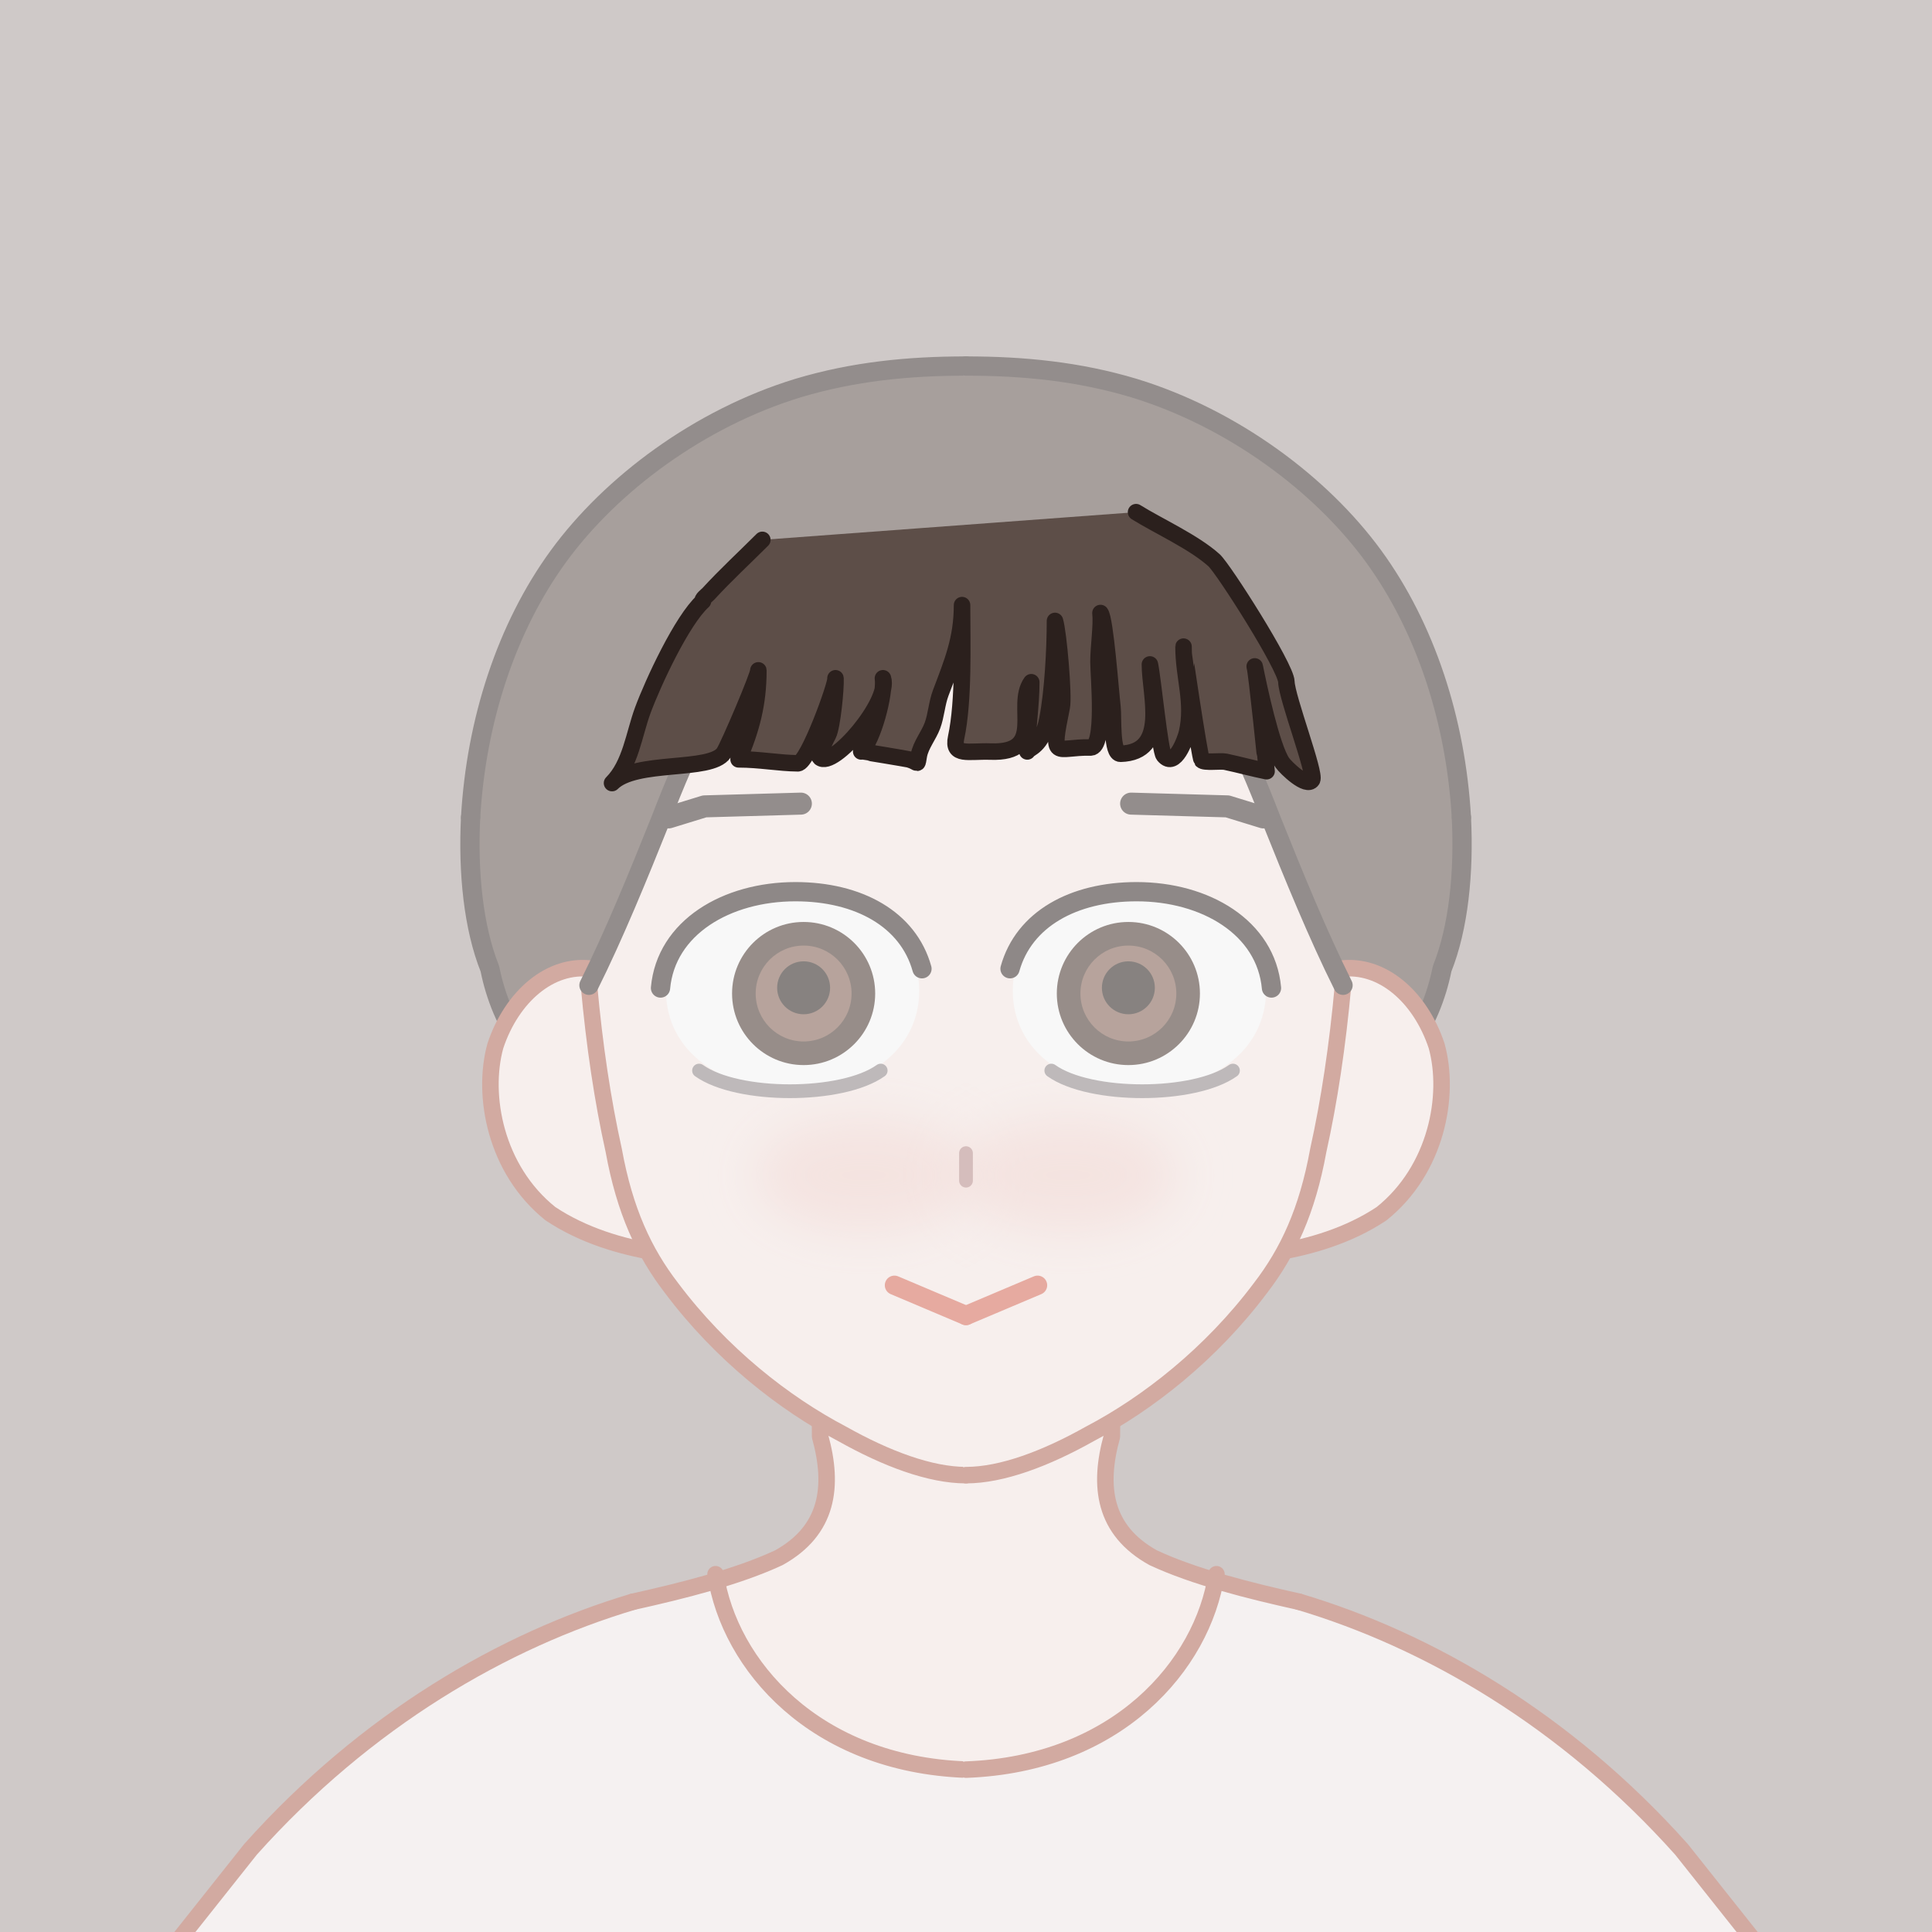
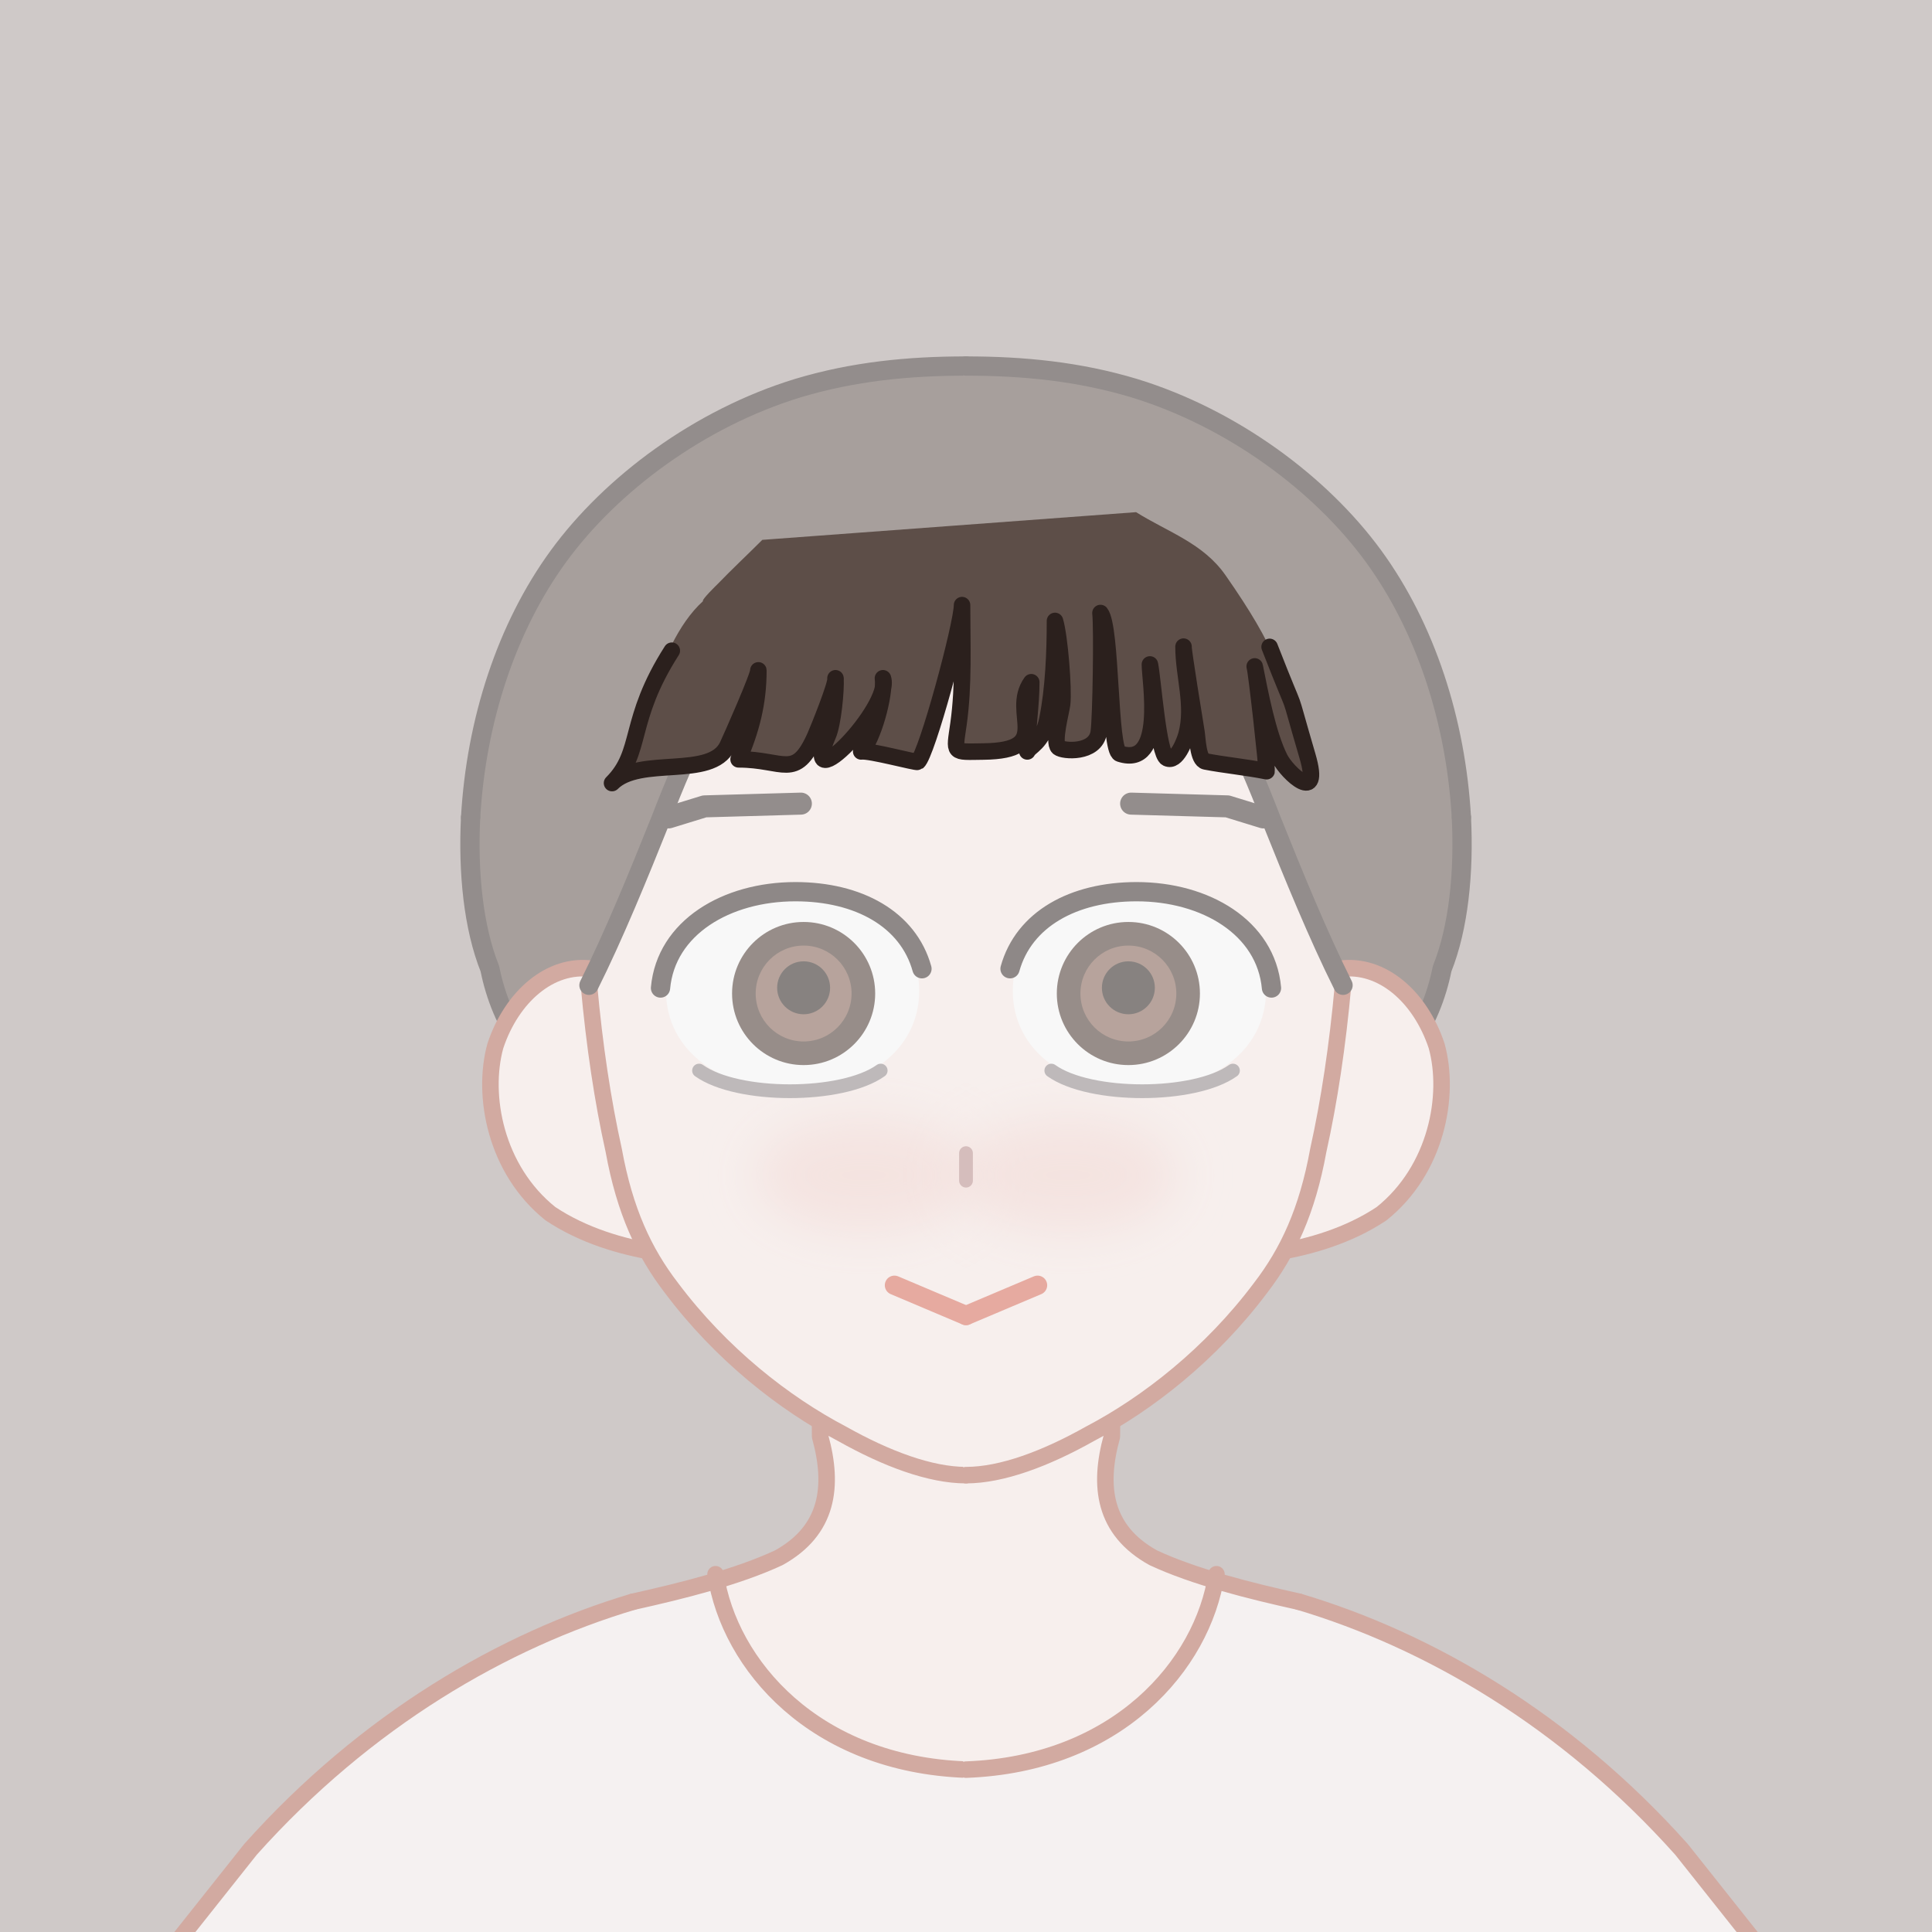
<svg xmlns="http://www.w3.org/2000/svg" width="702" height="702" viewBox="0 0 702 702">
  <defs>
-     <clipPath id="clip-path-1">
+     <clipPath id="clip-path-5">
      <path d="M242 389.2 L386 389.2 L386 464.8 L242 464.8 Z" />
    </clipPath>
    <filter id="filter-1" filterUnits="userSpaceOnUse" x="245" y="377" width="138" height="100" color-interpolation-filters="sRGB">
      <feGaussianBlur in="SourceGraphic" stdDeviation="9" color-interpolation-filters="linearRGB" />
    </filter>
-     <clipPath id="clip-path-2">
+     <clipPath id="clip-path-6">
      <path d="M460 389.2 L316 389.2 L316 464.8 L460 464.8 Z" />
    </clipPath>
    <filter id="filter-2" filterUnits="userSpaceOnUse" x="319" y="377" width="138" height="100" color-interpolation-filters="sRGB">
      <feGaussianBlur in="SourceGraphic" stdDeviation="9" color-interpolation-filters="linearRGB" />
    </filter>
-     <clipPath id="clip-path-3">
+     <clipPath id="clip-path-7">
      <path d="M242 360 C242 338 262 326 288 326 C314 326 334 338 334 360 C334 382 314 396 288 396 C262 396 242 382 242 360 Z" />
    </clipPath>
-     <clipPath id="clip-path-4">
+     <clipPath id="clip-path-8">
      <path d="M460 360 C460 338 440 326 414 326 C388 326 368 338 368 360 C368 382 388 396 414 396 C440 396 460 382 460 360 Z" />
    </clipPath>
  </defs>
  <g id="_ref">
    <g opacity="0.5">
      <rect x="0" y="0" width="702" height="702" fill="#ada19f" />
      <g data-layer="body">
        <g>
          <path d="M260 573 L230 582 C183 596 133 625 91 672 L60 712 L352 712 L352 643 C296 641 265 605 260 573 Z" fill="#f9f2f1" />
          <path d="M296 490 L298 522 C303 540 301 556 283 566 L260 573 C265 605 296 641 352 643 L352 490 Z" fill="#fdeeea" />
          <path d="M230 582 C183 596 133 625 91 672 L64 706" fill="none" stroke="#b46352" stroke-width="6" stroke-linecap="round" stroke-linejoin="round" />
          <path d="M296 500 C298 510 298 516 298 522 C303 540 301 556 283 566 C268 573 248 578 230 582" fill="none" stroke="#b46352" stroke-width="6" stroke-linecap="round" stroke-linejoin="round" />
          <path d="M260 572 C265 605 296 641 351 643" fill="none" stroke="#b46352" stroke-width="6" stroke-linecap="round" stroke-linejoin="round" />
        </g>
        <g>
          <path d="M442 573 L472 582 C519 596 569 625 611 672 L642 712 L350 712 L350 643 C406 641 437 605 442 573 Z" fill="#f9f2f1" />
          <path d="M406 490 L404 522 C399 540 401 556 419 566 L442 573 C437 605 406 641 350 643 L350 490 Z" fill="#fdeeea" />
          <path d="M472 582 C519 596 569 625 611 672 L638 706" fill="none" stroke="#b46352" stroke-width="6" stroke-linecap="round" stroke-linejoin="round" />
          <path d="M406 500 C404 510 404 516 404 522 C399 540 401 556 419 566 C434 573 454 578 472 582" fill="none" stroke="#b46352" stroke-width="6" stroke-linecap="round" stroke-linejoin="round" />
          <path d="M442 572 C437 605 406 641 351 643" fill="none" stroke="#b46352" stroke-width="6" stroke-linecap="round" stroke-linejoin="round" />
        </g>
      </g>
      <g data-layer="hairBase">
        <g>
          <path d="M352 133 L351 133 C330 133 310 135 290 141 C254 152 222 176 203 202 C184 228 173 262 171 297 C170 317 172 337 178 352 C180 362 184 372 190 380 L198 386 L352 386 Z" fill="#5d4e48" />
          <path d="M351 133 C330 133 310 135 290 141 C254 152 222 176 203 202 C184 228 173 262 171 297" fill="none" stroke="#352a27" stroke-width="7" stroke-linecap="round" stroke-linejoin="round" />
          <path d="M171 297 C170 317 172 337 178 352 C180 362 184 372 190 380" fill="none" stroke="#352a27" stroke-width="7" stroke-linecap="round" stroke-linejoin="round" />
        </g>
        <g>
          <path d="M350 133 L351 133 C372 133 392 135 412 141 C448 152 480 176 499 202 C518 228 529 262 531 297 C532 317 530 337 524 352 C522 362 518 372 512 380 L504 386 L350 386 Z" fill="#5d4e48" />
          <path d="M351 133 C372 133 392 135 412 141 C448 152 480 176 499 202 C518 228 529 262 531 297" fill="none" stroke="#352a27" stroke-width="7" stroke-linecap="round" stroke-linejoin="round" />
          <path d="M531 297 C532 317 530 337 524 352 C522 362 518 372 512 380" fill="none" stroke="#352a27" stroke-width="7" stroke-linecap="round" stroke-linejoin="round" />
        </g>
      </g>
      <g data-layer="ear">
        <g>
          <path d="M215 352 C200 350 186 362 180 380 C175 398 180 425 200 441 C212 449 226 453 238 455 L225 380 Z" fill="#fdeeea" />
          <path d="M215 352 C200 350 186 362 180 380 C175 398 180 425 200 441 C212 449 226 453 238 455" fill="none" stroke="#b46352" stroke-width="6" stroke-linecap="round" stroke-linejoin="round" />
        </g>
        <g>
          <path d="M487 352 C502 350 516 362 522 380 C527 398 522 425 502 441 C490 449 476 453 464 455 L477 380 Z" fill="#fdeeea" />
          <path d="M487 352 C502 350 516 362 522 380 C527 398 522 425 502 441 C490 449 476 453 464 455" fill="none" stroke="#b46352" stroke-width="6" stroke-linecap="round" stroke-linejoin="round" />
        </g>
      </g>
      <g data-layer="face">
        <g>
          <path d="M352 200 L351 200 C322 200 296 208 278 228 C262 246 250 272 240 298 C232 318 223 340 214 358 C216 380 219 400 223 418 C227 440 234 455 244 468 C262 492 285 510 306 521 C322 530 338 536 351 536 L352 536 Z" fill="#fdeeea" />
          <path d="M214 358 C216 380 219 400 223 418 C227 440 234 455 244 468 C262 492 285 510 306 521 C322 530 338 536 351 536" fill="none" stroke="#b46352" stroke-width="6" stroke-linecap="round" stroke-linejoin="round" />
        </g>
        <g>
          <path d="M350 200 L351 200 C380 200 406 208 424 228 C440 246 452 272 462 298 C470 318 479 340 488 358 C486 380 483 400 479 418 C475 440 468 455 458 468 C440 492 417 510 396 521 C380 530 364 536 351 536 L350 536 Z" fill="#fdeeea" />
          <path d="M488 358 C486 380 483 400 479 418 C475 440 468 455 458 468 C440 492 417 510 396 521 C380 530 364 536 351 536" fill="none" stroke="#b46352" stroke-width="6" stroke-linecap="round" stroke-linejoin="round" />
        </g>
      </g>
      <g data-layer="makeup">
-         <g clip-path="url(#clip-path-1)">
+         <g clip-path="url(#clip-path-5)">
          <g filter="url(#filter-1)">
            <ellipse cx="314" cy="427" rx="40" ry="21" fill="#f3bfb8" opacity="0.5" />
          </g>
        </g>
-         <g clip-path="url(#clip-path-2)">
+         <g clip-path="url(#clip-path-6)">
          <g filter="url(#filter-2)">
            <ellipse cx="388" cy="427" rx="40" ry="21" fill="#f3bfb8" opacity="0.5" />
          </g>
        </g>
      </g>
      <g data-layer="mouth">
        <line x1="325" y1="467" x2="351" y2="478" fill="none" stroke="#dc6450" stroke-width="7" stroke-linecap="round" stroke-linejoin="round" />
        <line x1="377" y1="467" x2="351" y2="478" fill="none" stroke="#dc6450" stroke-width="7" stroke-linecap="round" stroke-linejoin="round" />
        <line x1="351" y1="419" x2="351" y2="429" fill="none" stroke="#b98a88" stroke-width="5" stroke-linecap="round" />
      </g>
      <g data-layer="eye">
        <path d="M242 360 C242 338 262 326 288 326 C314 326 334 338 334 360 C334 382 314 396 288 396 C262 396 242 382 242 360 Z" fill="#ffffff" />
-         <g clip-path="url(#clip-path-3)">
+         <g clip-path="url(#clip-path-7)">
          <g>
            <circle cx="292" cy="361" r="26" fill="#3e2a22" />
            <circle cx="292" cy="361" r="17.42" fill="#7e5647" />
            <circle cx="292" cy="358.92" r="9.62" fill="#1e1410" />
          </g>
        </g>
        <g>
          <path d="M254 389 C268 399 306 399 320 389" fill="none" stroke="#8b8284" stroke-width="5" stroke-linecap="round" />
          <path d="M240 359 C242 337 264 324 289 324 C312 324 330 334 335 352" fill="none" stroke="#2b201d" stroke-width="7" stroke-linecap="round" stroke-linejoin="round" />
        </g>
        <g>
          <path d="M460 360 C460 338 440 326 414 326 C388 326 368 338 368 360 C368 382 388 396 414 396 C440 396 460 382 460 360 Z" fill="#ffffff" />
-           <g clip-path="url(#clip-path-4)">
+           <g clip-path="url(#clip-path-8)">
            <g>
              <circle cx="410" cy="361" r="26" fill="#3e2a22" />
              <circle cx="410" cy="361" r="17.42" fill="#7e5647" />
              <circle cx="410" cy="358.92" r="9.62" fill="#1e1410" />
            </g>
          </g>
          <g>
            <path d="M448 389 C434 399 396 399 382 389" fill="none" stroke="#8b8284" stroke-width="5" stroke-linecap="round" />
            <path d="M462 359 C460 337 438 324 413 324 C390 324 372 334 367 352" fill="none" stroke="#2b201d" stroke-width="7" stroke-linecap="round" stroke-linejoin="round" />
          </g>
        </g>
      </g>
      <g data-layer="hairLine">
        <path d="M351 200 C322 200 296 208 278 228 C262 246 250 272 240 298 C232 318 223 340 214 358" fill="none" stroke="#352a27" stroke-width="7" stroke-linecap="round" stroke-linejoin="round" />
        <path d="M351 200 C380 200 406 208 424 228 C440 246 452 272 462 298 C470 318 479 340 488 358" fill="none" stroke="#352a27" stroke-width="7" stroke-linecap="round" stroke-linejoin="round" />
      </g>
      <g data-layer="brow">
        <polyline points="243,297 256,293 291,292" fill="none" stroke="#352a27" stroke-width="8" stroke-linecap="round" stroke-linejoin="round" />
        <polyline points="459,297 446,293 411,292" fill="none" stroke="#352a27" stroke-width="8" stroke-linecap="round" stroke-linejoin="round" />
      </g>
    </g>
  </g>
  <g id="full">
-     <path d="M276.992 196.158 C270.498 202.652 263.692 208.911 257.337 215.838 C257.024 216.18 254.704 217.944 255.436 218.432 C247.763 225.408 237.26 248.073 233.549 258.117 C230.38 266.696 229.127 277.793 222.384 284.536 C230.957 275.964 258.238 280.644 263.007 273.547 C264.742 270.963 275.87 244.842 275.555 243.58 C275.555 255.727 273.026 265.048 268.369 275.914 C276.143 275.914 282.947 277.292 289.925 277.351 C293.545 277.382 304.115 248.069 303.577 246.454 C303.779 250.091 302.422 263.981 300.935 266.953 C300.507 267.811 297.006 274.445 297.922 275.263 C302.661 279.491 323.628 254.872 320.822 246.454 C321.633 252.132 317.252 268.706 312.918 273.04 C313.098 273.01 329.629 275.736 330.385 275.962 C334.022 277.049 333.113 278.577 333.887 274.427 C334.581 270.708 337.452 267.267 338.785 263.699 C340.188 259.945 340.383 255.566 341.824 251.758 C346.072 240.526 349.563 232.157 349.563 219.869 C349.563 233.898 350.293 254.536 347.407 268.01 C345.928 274.917 351.859 272.814 359.931 273.09 C380.241 273.786 368.492 256.599 374.711 247.892 C374.711 256.48 373.274 264.611 373.274 273.04 C373.713 271.724 378.571 271.547 380.555 261.417 C382.51 251.437 383.334 235.972 383.334 225.617 C384.636 229.85 386.615 252.867 385.794 256.916 C381.738 276.913 383.378 271.317 396.267 271.603 C401.641 271.722 399.153 245.601 399.141 240.442 C399.129 235.2 400.358 227.228 399.86 222.743 C401.632 224.959 403.55 251.195 404.224 256.967 C404.639 260.523 403.789 273.972 407.139 273.882 C424.695 273.413 417.823 252.599 417.823 241.425 C418.915 246.61 421.465 272.802 422.853 274.477 C426.952 279.427 430.77 268.428 431.274 266.269 C433.83 255.304 430.038 246.165 430.038 234.958 C429.962 235.185 435.918 275.218 436.658 276.193 C437.464 277.256 443.459 276.4 445.282 276.785 C450.256 277.836 455.385 279.259 460.216 280.225 C460.248 280.079 456.537 243.723 455.905 242.143 C457.31 249.168 462.039 271.558 465.964 277.171 C467.166 278.891 474.807 286.378 476.754 283.392 C478.191 281.188 467.553 253.523 467.414 247.722 C467.285 242.316 444.554 206.654 441.12 203.561 C433.744 196.916 420.739 191.064 412.793 186.098" fill="#5d4e48" stroke="#2b201d" stroke-width="6" stroke-linecap="round" stroke-linejoin="round" />
+     <path d="M276.992 196.158 C271.595 201.555 266.013 206.765 260.711 212.258 C260.616 212.356 254.776 217.992 255.436 218.432 C236.969 235.222 233.753 273.167 222.384 284.536 C232.48 274.442 258.42 283.36 264.329 271.006 C265.729 268.08 275.913 245.016 275.555 243.58 C275.555 255.389 272.992 265.128 268.369 275.914 C284.853 275.914 288.997 283.67 296.184 267.553 C297.217 265.238 304.143 248.153 303.577 246.454 C303.831 251.034 302.646 262.986 300.878 267.067 C289.826 292.573 324.254 256.751 320.822 246.454 C321.666 252.362 317.137 268.821 312.918 273.04 C315.859 272.55 332.972 277.203 333.469 276.823 C336.705 274.352 349.563 226.983 349.563 219.869 C349.563 234.079 350.258 248.98 348.272 263.056 C346.722 274.039 345.946 273.2 357.327 273.07 C383.265 272.775 366.645 259.185 374.711 247.892 C374.711 256.305 373.274 264.633 373.274 273.04 C373.845 271.33 378.814 269.984 380.555 261.417 C382.809 250.327 383.334 236.958 383.334 225.617 C385.012 231.074 386.57 250.221 385.92 255.892 C385.631 258.416 382.497 269.703 384.593 271.584 C386.173 273.002 398.089 273.958 399.242 266.026 C400.001 260.803 400.478 228.311 399.86 222.743 C403.998 227.918 402.959 272.598 406.89 273.863 C423.436 279.188 417.823 247.439 417.823 241.425 C418.914 246.604 420.825 273.952 424.014 275.479 C427.521 277.158 430.466 269.283 431.116 266.858 C433.958 256.258 430.038 245.643 430.038 234.958 C429.799 235.672 434.28 263.193 434.73 265.94 C435.117 268.306 435.292 276.142 438.006 276.67 C444.801 277.994 452.67 278.716 460.216 280.225 C460.435 279.225 456.49 243.605 455.905 242.143 C457.861 251.922 460.671 266.92 465.046 275.593 C467.705 280.864 480.348 292.69 475.076 274.706 C466.452 245.28 463.628 235.315 445.318 209.048 C437.159 197.345 424.509 193.42 412.793 186.098" fill="#5d4e48" />
+     <path d="M244.103 236.432 C227.779 261.936 233.753 273.167 222.384 284.536 C232.48 274.442 258.42 283.36 264.329 271.006 C265.729 268.08 275.913 245.016 275.555 243.58 C275.555 255.389 272.992 265.128 268.369 275.914 C284.853 275.914 288.997 283.67 296.184 267.553 C297.217 265.238 304.143 248.153 303.577 246.454 C303.831 251.034 302.646 262.986 300.878 267.067 C289.826 292.573 324.254 256.751 320.822 246.454 C321.666 252.362 317.137 268.821 312.918 273.04 C315.859 272.55 332.972 277.203 333.469 276.823 C336.705 274.352 349.563 226.983 349.563 219.869 C349.563 234.079 350.258 248.98 348.272 263.056 C346.722 274.039 345.946 273.2 357.327 273.07 C383.265 272.775 366.645 259.185 374.711 247.892 C374.711 256.305 373.274 264.633 373.274 273.04 C373.845 271.33 378.814 269.984 380.555 261.417 C382.809 250.327 383.334 236.958 383.334 225.617 C385.012 231.074 386.57 250.221 385.92 255.892 C385.631 258.416 382.497 269.703 384.593 271.584 C386.173 273.002 398.089 273.958 399.242 266.026 C400.001 260.803 400.478 228.311 399.86 222.743 C403.998 227.918 402.959 272.598 406.89 273.863 C423.436 279.188 417.823 247.439 417.823 241.425 C418.914 246.604 420.825 273.952 424.014 275.479 C427.521 277.158 430.466 269.283 431.116 266.858 C433.958 256.258 430.038 245.643 430.038 234.958 C429.799 235.672 434.28 263.193 434.73 265.94 C435.117 268.306 435.292 276.142 438.006 276.67 C444.801 277.994 452.67 278.716 460.216 280.225 C460.435 279.225 456.49 243.605 455.905 242.143 C457.861 251.922 460.671 266.92 465.046 275.593 C467.705 280.864 480.348 292.69 475.076 274.706 C466.452 245.28 473.113 265.269 461.318 235.048" fill="none" stroke="#2b201d" stroke-width="6" stroke-linecap="round" stroke-linejoin="round" />
  </g>
</svg>
